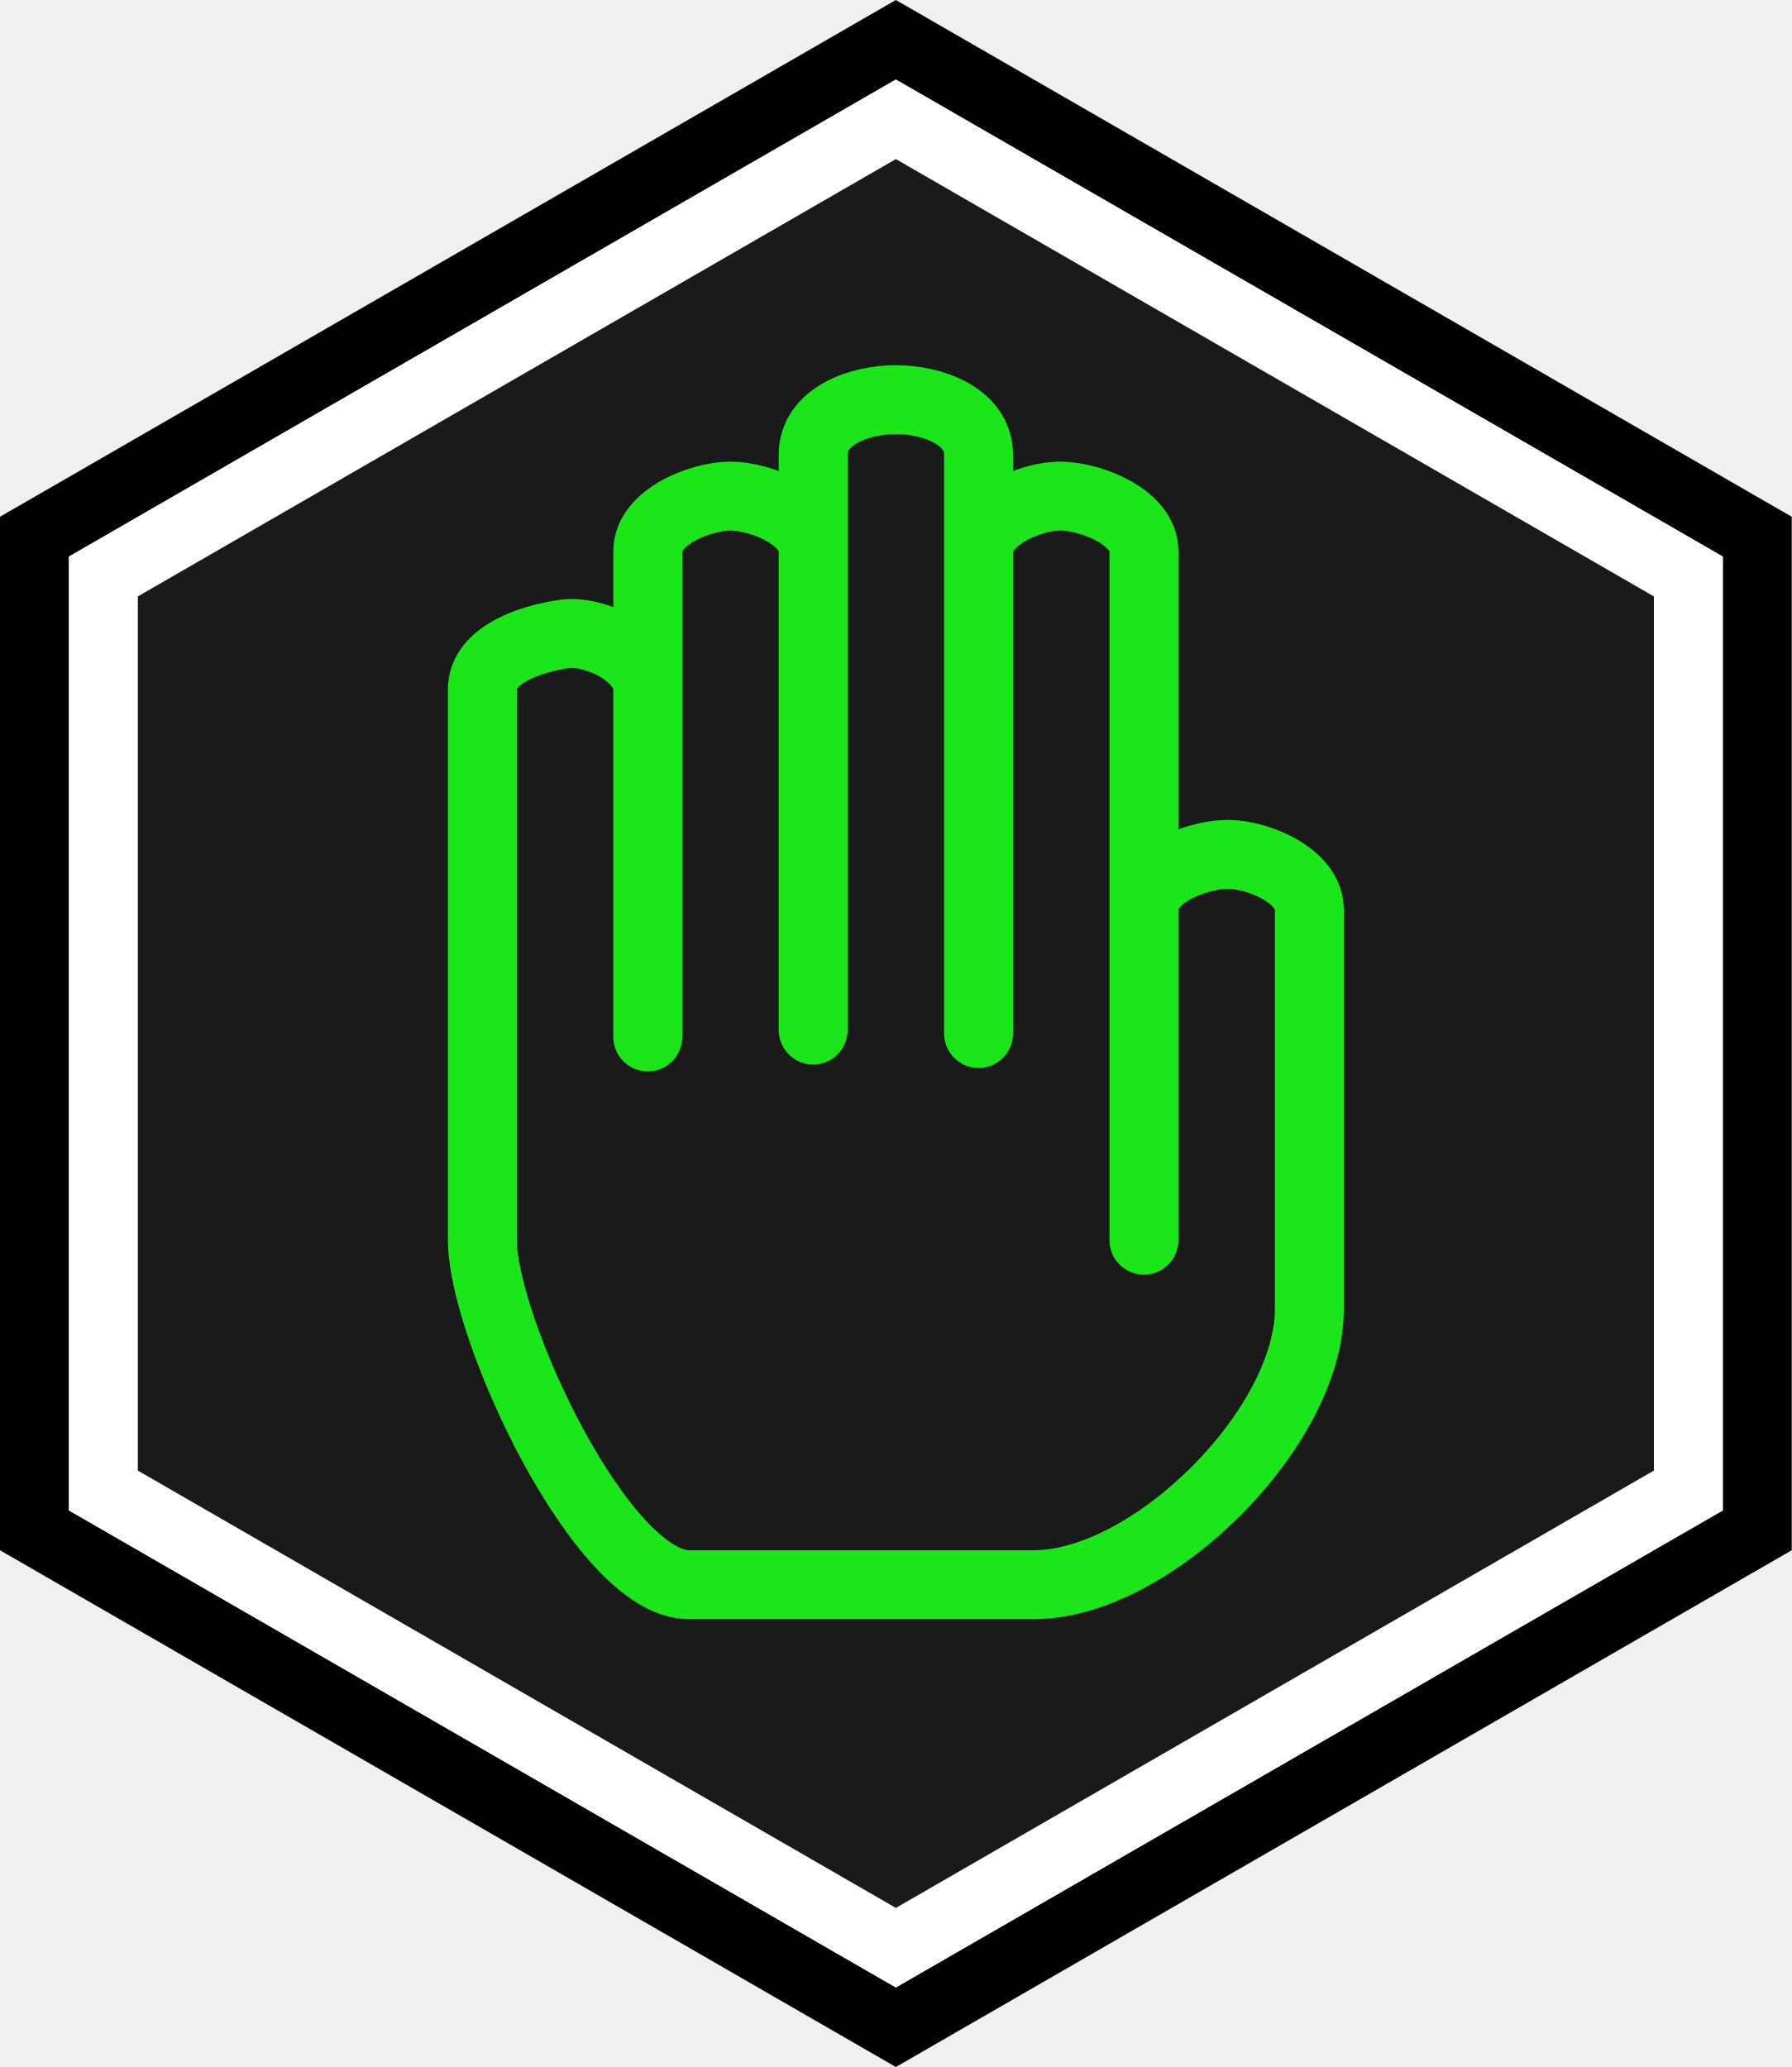
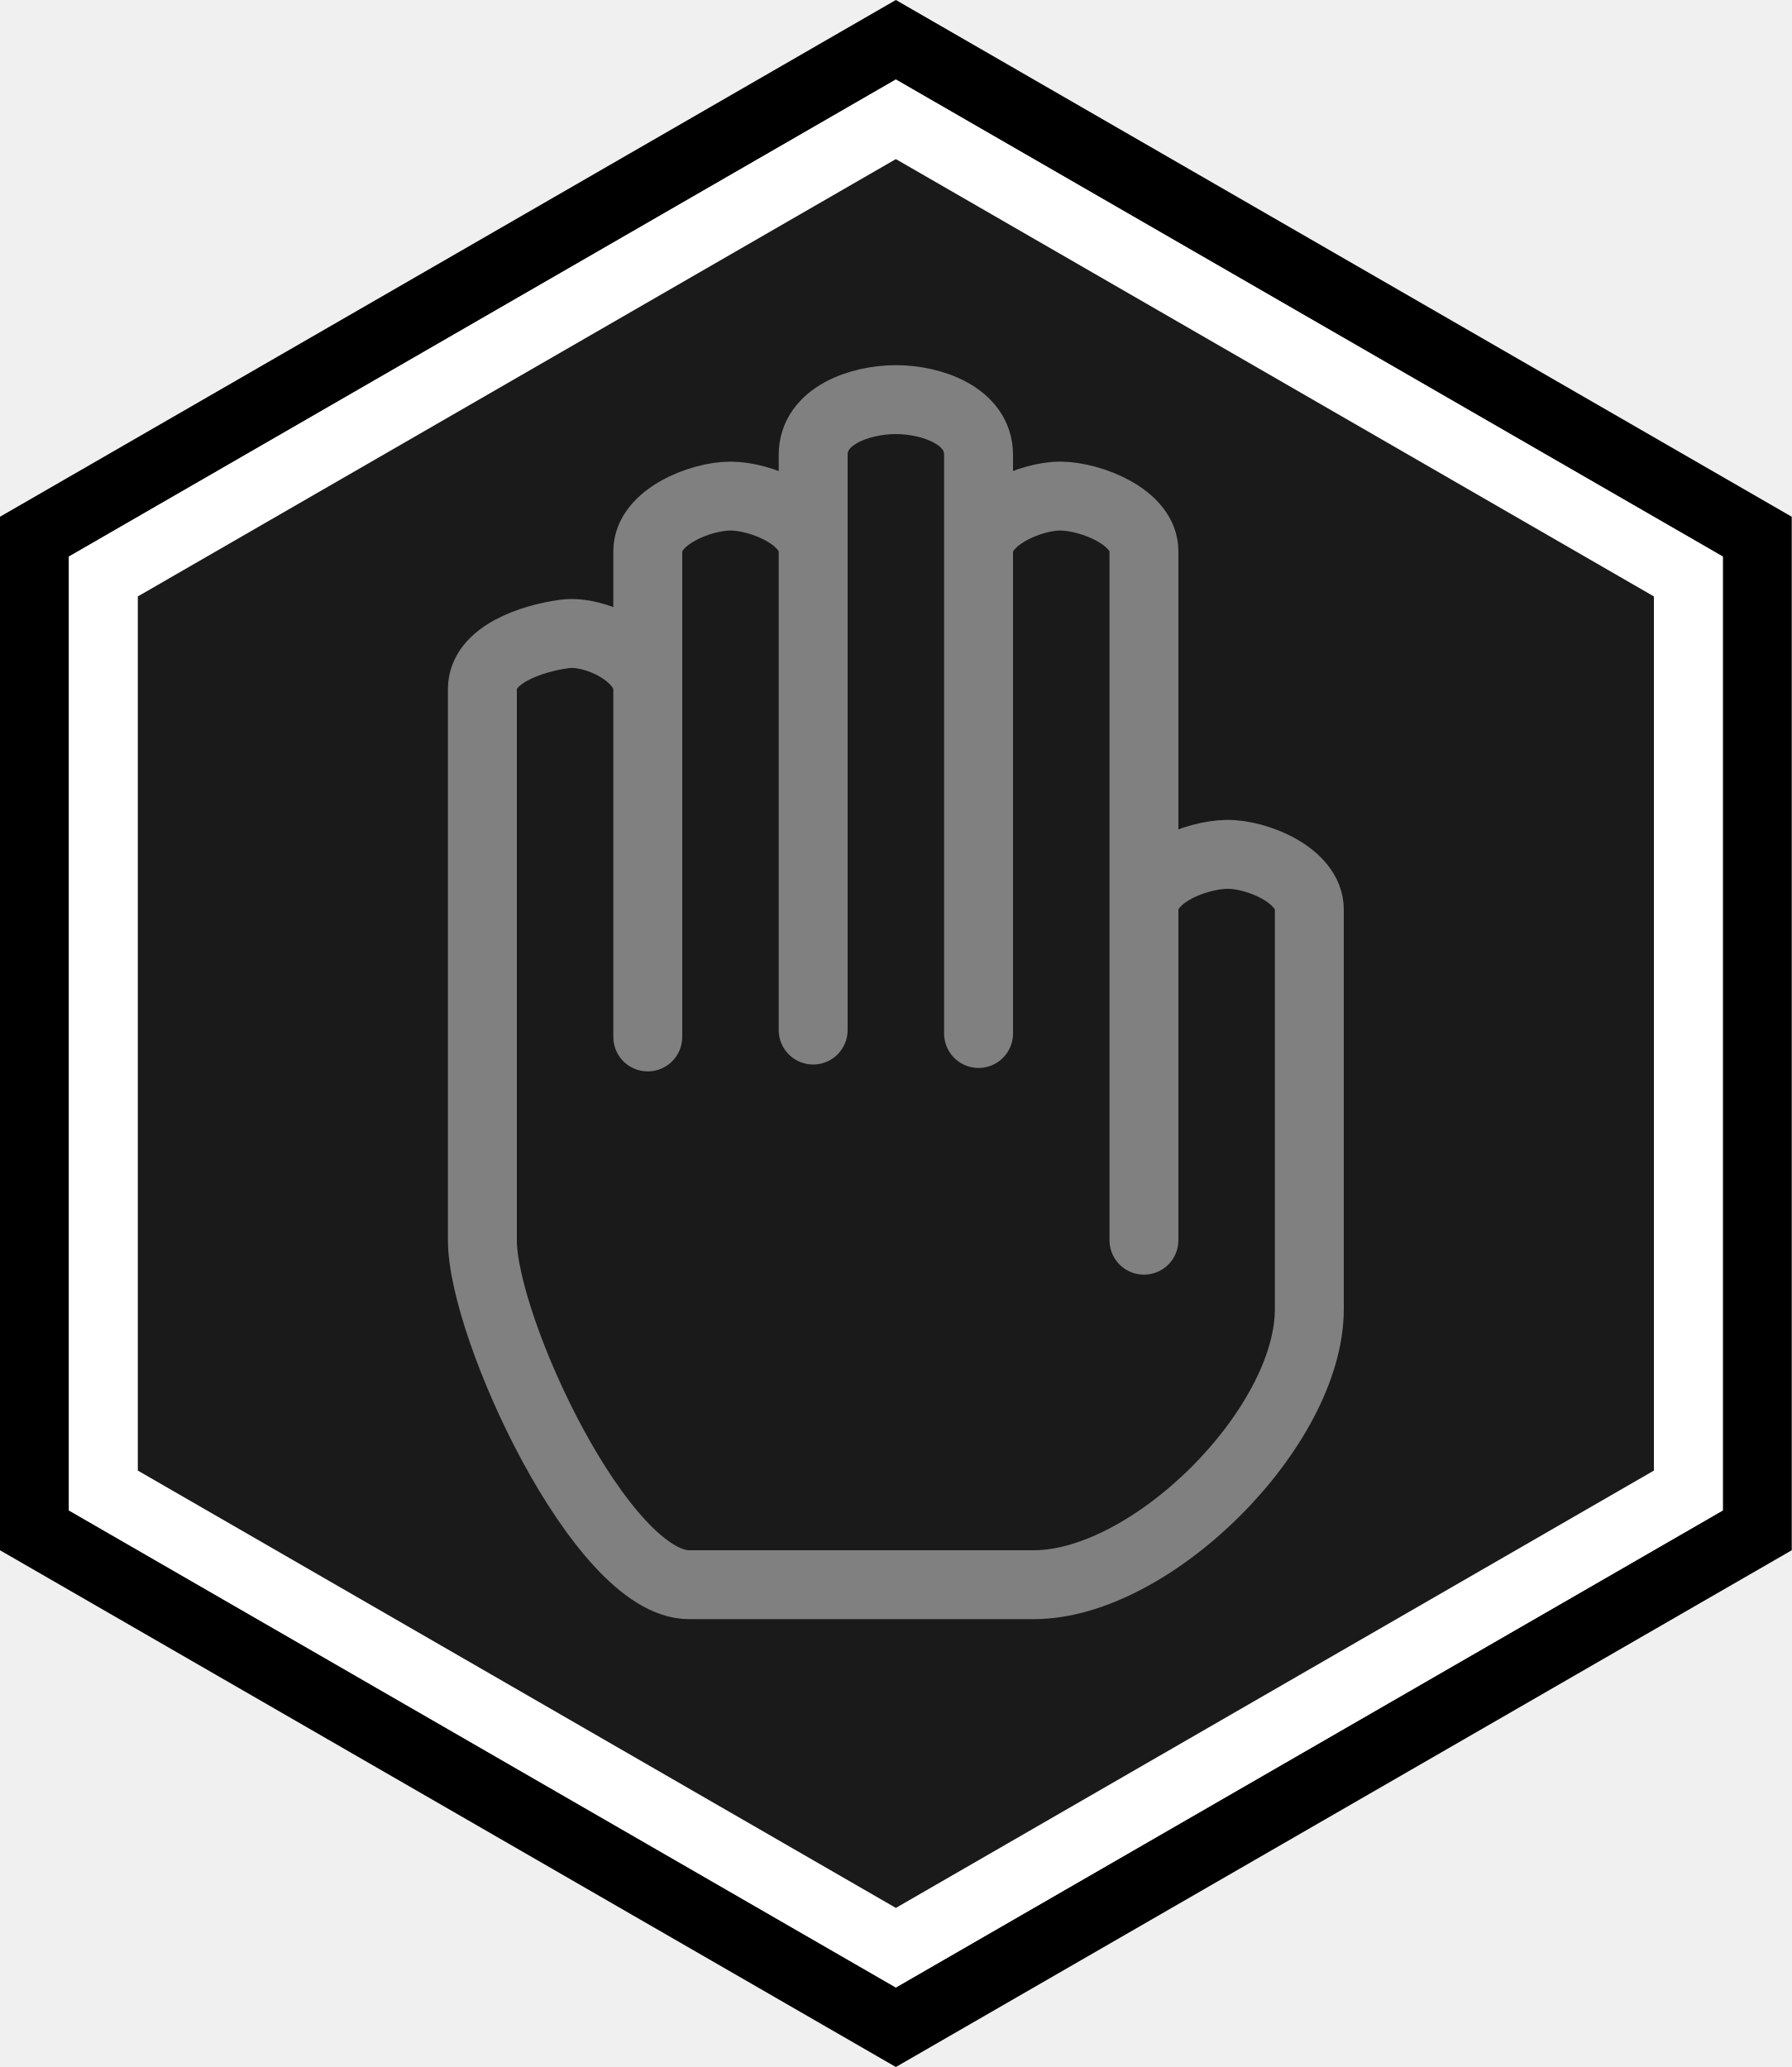
<svg xmlns="http://www.w3.org/2000/svg" xml:space="preserve" width="130" height="150" viewBox="0 0 130 150">
  <path fill="none" stroke="#ff3b57" d="M61.8 53.78 31 71.56.2 53.78V18.22L31 .44l30.8 17.78z" style="display:inline;mix-blend-mode:normal;fill:none;fill-opacity:1;stroke:#000;stroke-width:2.465;stroke-dasharray:none;stroke-dashoffset:0;stroke-opacity:1" transform="matrix(2.029196,0,0,2.027961,2.09495,1.993413)" />
  <path d="M7.5 41.838v66.324l57.5 33.18 57.5-33.18V41.838L65 8.658z" style="display:inline;mix-blend-mode:normal;fill:#1a1a1a;stroke:#fff;stroke-width:5;stroke-dasharray:none;stroke-opacity:1" />
-   <path d="M35 90c0 6.36 8.64 25 15 25h25c8.59 0 20-11.41 20-20V66c0-2.473-3.813-4.04-6-4-2.214.04-6 1.48-6 4v24-50c0-2.473-3.813-3.962-6-4-2.164-.037-6 1.568-6 4v35-42c0-2.833-3.413-4-6-4s-6 1.167-6 4v41.75V40c0-2.473-3.813-4-6-4s-6 1.527-6 4v35.25V50c0-2.473-3.831-4.283-6-4-2.453.32-6 1.527-6 4z" style="fill:none;fill-opacity:0;stroke:#1ae619;stroke-width:5;stroke-linecap:square;stroke-linejoin:round;stroke-dasharray:none;stroke-dashoffset:0;stroke-opacity:1" />
+   <path d="M35 90c0 6.36 8.64 25 15 25h25c8.59 0 20-11.41 20-20V66c0-2.473-3.813-4.04-6-4-2.214.04-6 1.48-6 4v24-50c0-2.473-3.813-3.962-6-4-2.164-.037-6 1.568-6 4v35-42c0-2.833-3.413-4-6-4s-6 1.167-6 4v41.75V40c0-2.473-3.813-4-6-4s-6 1.527-6 4v35.25V50c0-2.473-3.831-4.283-6-4-2.453.32-6 1.527-6 4z" style="fill:none;fill-opacity:0;stroke:gray;stroke-width:5;stroke-linecap:square;stroke-linejoin:round;stroke-dasharray:none;stroke-dashoffset:0;stroke-opacity:1" />
</svg>
